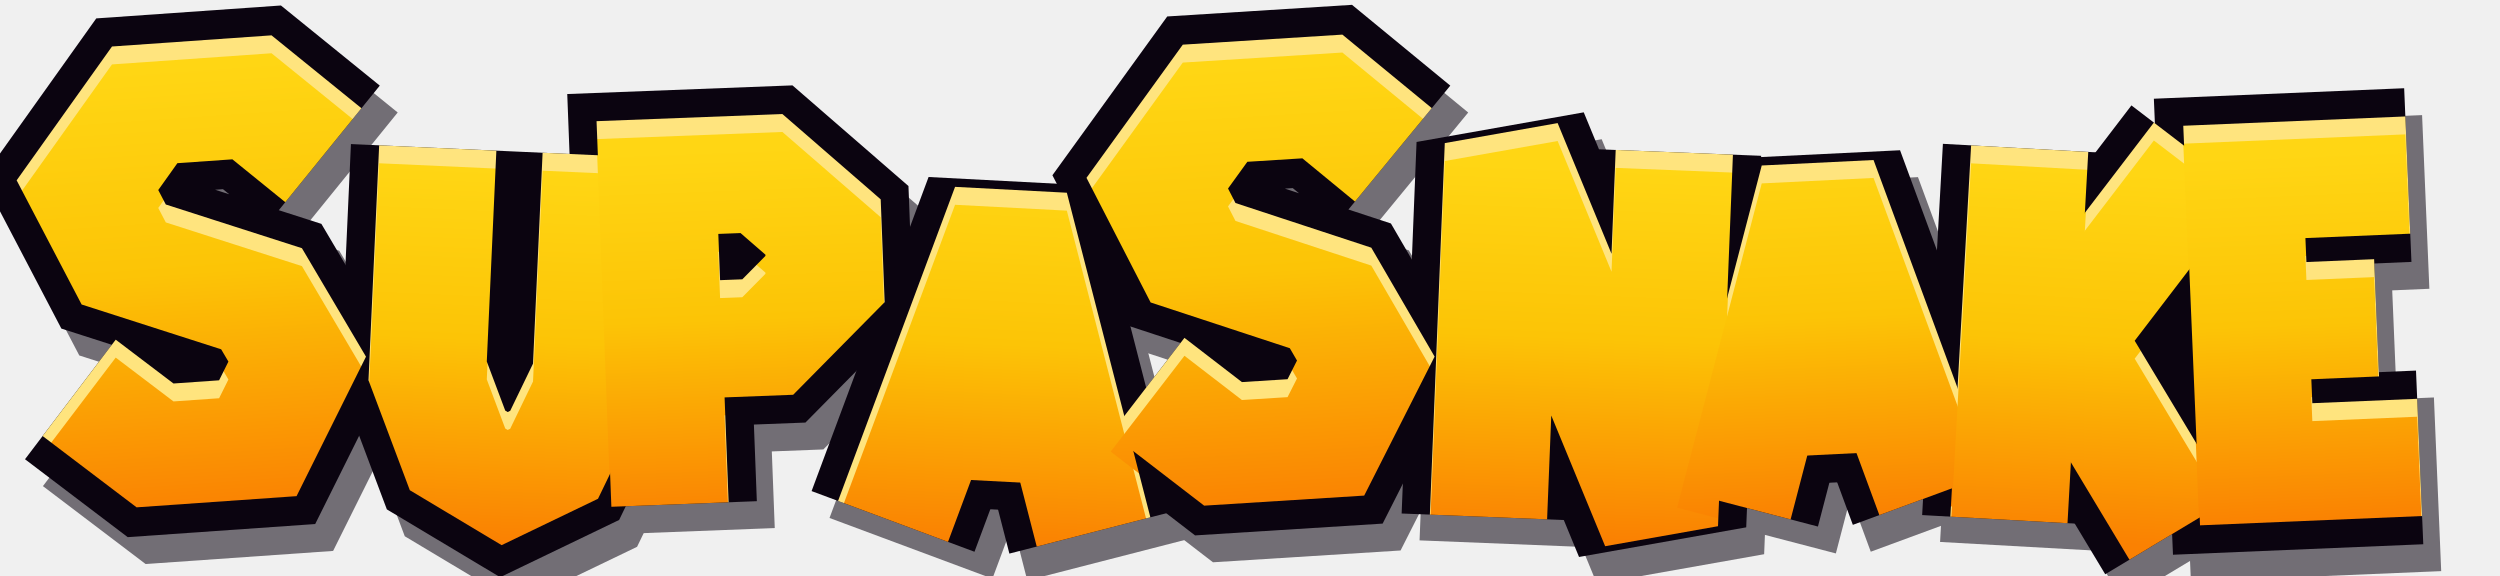
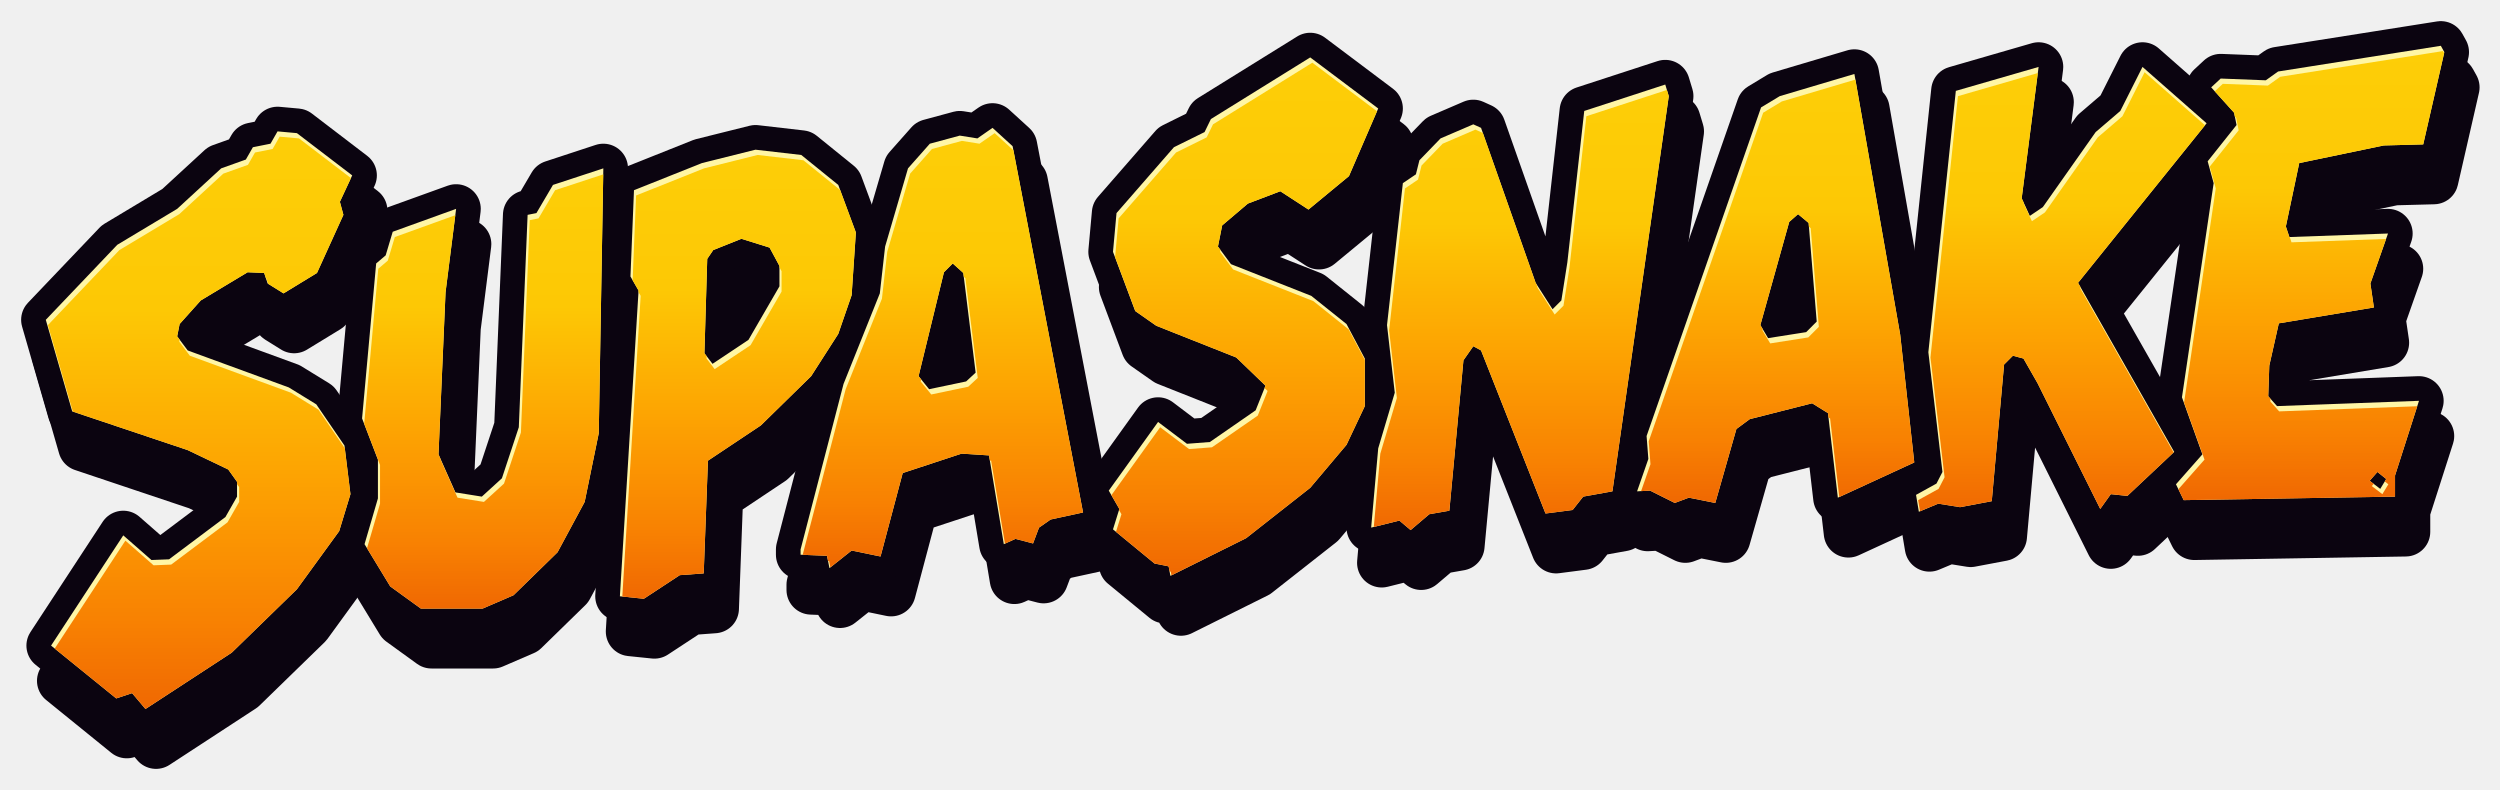
- <svg xmlns="http://www.w3.org/2000/svg" viewBox="-12.5 16 558.04 128.5" role="img" aria-label="SupaSnake">
+ <svg xmlns="http://www.w3.org/2000/svg" viewBox="-13 -13 709.8 224.1" role="img" aria-label="SupaSnake">
  <defs>
-     <linearGradient id="ss-letter" gradientUnits="userSpaceOnUse" x1="0" y1="0" x2="0" y2="100">
-       <stop offset="0" stop-color="#FFD614" />
-       <stop offset="0.46" stop-color="#FCC406" />
-       <stop offset="1" stop-color="#FA8102" />
+     <linearGradient id="ss-letter" x1="0" y1="0" x2="0" y2="1">
+       <stop offset="0" stop-color="#FDCE07" />
+       <stop offset="0.3" stop-color="#FDC805" />
+       <stop offset="0.58" stop-color="#FDA402" />
+       <stop offset="0.84" stop-color="#F88102" />
+       <stop offset="1" stop-color="#EF6602" />
    </linearGradient>
-     <mask id="ss-ink" maskUnits="userSpaceOnUse" x="-12.5" y="16" width="558.04" height="128.5">
-       <rect x="-12.5" y="16" width="558.04" height="128.5" fill="#000" />
-       <g fill="none" stroke="#fff" stroke-linecap="butt" stroke-linejoin="miter" stroke-miterlimit="3">
-         <g transform="translate(0 129) rotate(-4) scale(1) translate(0 -100)">
-           <path d="M65 26 L50 12 L26 12 L12 29 L19 45 L49 57 L56 71 L46 88 L23 88 L7 74" stroke-width="27" />
-         </g>
-         <g transform="translate(71.5 131.5) rotate(2.6) scale(0.83) translate(0 -100)">
-           <path d="M12 0 L12 60 L21 81 L34 88 L47 81 L56 60 L56 0" stroke-width="31.554" />
-         </g>
-         <g transform="translate(127.1 129) rotate(-2.2) scale(0.83) translate(0 -100)">
-           <path d="M12 100 L12 12 L40 12 L56 27 L56 41 L40 56 L12 56" stroke-width="31.554" />
-         </g>
-         <g transform="translate(179.38 132) rotate(3) scale(0.83) translate(0 -100)">
-           <path d="M9 100 L36 14 L63 100" stroke-width="31.554" />
-           <path d="M20 72 L52 72" stroke-width="31.554" />
-         </g>
-         <g transform="translate(238.3 128.5) rotate(-3.6) scale(1) translate(0 -100)">
-           <path d="M65 26 L50 12 L26 12 L12 29 L19 45 L49 57 L56 71 L46 88 L23 88 L7 74" stroke-width="27" />
-         </g>
-         <g transform="translate(309.8 131) rotate(2.3) scale(0.83) translate(0 -100)">
-           <path d="M12 100 L12 0 L58 100 L58 0" stroke-width="31.554" />
-         </g>
-         <g transform="translate(367.06 129) rotate(-2.8) scale(0.83) translate(0 -100)">
-           <path d="M9 100 L36 14 L63 100" stroke-width="31.554" />
-           <path d="M20 72 L52 72" stroke-width="31.554" />
-         </g>
-         <g transform="translate(425.98 131.5) rotate(3.2) scale(0.83) translate(0 -100)">
-           <path d="M12 0 L12 100" stroke-width="31.554" />
-           <path d="M58 0 L24 50 L58 100" stroke-width="31.554" />
-         </g>
-         <g transform="translate(481.58 130) rotate(-2.4) scale(0.83) translate(0 -100)">
-           <path d="M56 12 L12 12 L12 88 L56 88" stroke-width="31.554" />
-           <path d="M12 50 L46 50" stroke-width="31.554" />
-         </g>
-       </g>
-     </mask>
+     <clipPath id="ss-ink">
+       <path d="M65.8 24.3 L71.3 24.8 L87 36.8 L83.5 44.3 L84.5 48 L77 64.5 L67.5 70.3 L63 67.5 L62 64.5 L57.3 64.3 L44 72.3 L38 79 L37.3 82.5 L40.3 86.5 L69 97 L76.8 101.8 L84.8 113.5 L86.5 127.3 L83.3 137.8 L71.3 154.3 L52.8 172.3 L28.3 188.3 L24.5 183.8 L20 185.3 L1.5 170.3 L22 139 L30 146 L35 145.8 L51 133.8 L54.3 128 L54.3 123.8 L51.8 120.3 L40.3 114.8 L7.5 103.8 L0 77.8 L20.3 56.5 L37.3 46.3 L49.8 34.8 L56.8 32.3 L58.8 28.8 L63.8 27.8 Z" />
+       <path d="M158.3 34.8 L157 110 L153 129.5 L145.3 143.8 L132.8 156 L124 159.8 L106.5 159.8 L97.8 153.5 L90.5 141.5 L94.3 128.5 L94.3 117.5 L89.8 105.8 L93.8 61.8 L96.5 59.5 L98.5 52.8 L116.5 46.3 L113.5 70 L111.5 116 L116.3 126.8 L123.8 128 L129.5 122.8 L134.3 108.3 L136.8 48 L139.3 47.5 L144 39.5 Z" />
+       <path d="M201.5 29.5 L214.5 31 L225 39.5 L230 53 L228.8 70.8 L225 81.8 L217.3 93.8 L203 107.8 L188 117.8 L186.8 149.8 L180 150.3 L169.8 157 L163 156.3 L168.3 69.5 L166 65.5 L167 41 L186.3 33.3 Z M197.5 54.8 L189.5 58 L187.8 60.5 L187 87.3 L189.3 90.3 L199.5 83.5 L208.3 68.3 L208.3 62.5 L205.5 57.3 Z" />
+       <path d="M268.8 23.3 L274.5 28.5 L294.5 132.5 L285.3 134.5 L282 136.8 L280.3 141.3 L275.3 140 L272 141.5 L267.8 116.3 L260 115.8 L243.3 121.3 L237 145 L228.8 143.3 L222.5 148.3 L221.8 144.8 L214.3 144.5 L214.3 143 L226.5 96 L236.8 70.3 L238.3 57 L244.8 34.8 L251 27.8 L259.5 25.5 L264.5 26.3 Z M257.5 61.8 L255 64.3 L247.8 93.8 L250.8 97.5 L261.3 95.3 L264 92.8 L260.5 64.5 Z" />
+       <path d="M359 3.3 L378.3 17.8 L370 37 L358.5 46.5 L350.5 41.3 L341.3 44.8 L334 51 L332.8 57 L336.5 62 L359.3 71 L369.3 79 L374.5 88.8 L374.5 102.3 L369.3 113.3 L359 125.5 L340.8 139.8 L319.3 150.5 L318.8 147.8 L314.8 147 L303 137.3 L304.8 131.5 L301.8 126.3 L315.8 106.8 L324 113 L330.5 112.5 L343.5 103.5 L346.3 96.5 L338 88.5 L315.3 79.5 L309.3 75.3 L303 58.5 L304 47.5 L320.3 28.8 L329 24.5 L330.8 20.8 Z" />
+       <path d="M459.8 11 L460.8 14.3 L444.8 126.5 L436.5 128 L433.5 131.8 L425.8 132.8 L407.5 86.5 L405.3 85.3 L402.5 89.3 L398.5 132 L392.8 133 L387.5 137.5 L384.3 134.8 L376.3 136.8 L378.3 114.3 L383 98.5 L380.8 79.3 L385.3 39 L389 36.5 L390 32.5 L396 26.3 L405.3 22.3 L407.5 23.3 L423 67.3 L427.8 74.8 L430.3 72.3 L432 61.5 L436.8 18.5 Z" />
+       <path d="M513.5 8 L526.5 82 L530.5 118.3 L508.8 128.3 L506 104.3 L501.5 101.5 L483.8 106 L480 108.8 L474 129.8 L466.5 128.3 L462.5 129.8 L455.5 126.3 L451.8 126.5 L455 117.3 L454.5 110.8 L487 17.5 L492.3 14.3 Z M497.5 47.8 L495 50 L486.8 79.3 L489 83 L499.8 81.3 L502.8 78.3 L500.5 50.3 Z" />
+       <path d="M565.8 6 L561 43.3 L563.3 48.3 L567 45.8 L582 24.5 L589 18.5 L595.3 6 L613.5 22 L577 67.3 L604.3 115.3 L591 127.8 L586.3 127.3 L583.3 131.5 L565.5 95.8 L561.5 88.8 L558.5 88 L556 90.5 L552.5 129.3 L543.5 131 L537.3 130 L531.8 132.3 L531 127.5 L536.8 124.3 L538.5 121 L534.5 87 L542.3 12.8 Z" />
+       <path d="M680 0 L681 1.8 L675 28 L663.8 28.3 L639.8 33.3 L636 51.3 L637 54.3 L665 53.3 L660 67.5 L661 74.3 L634 78.8 L631.3 90.8 L631 99.5 L633.5 102.3 L673.8 100.8 L667 122 L667 128 L607 129 L604.8 124.5 L612.3 116 L606.5 99.8 L615.5 39 L613.8 32.8 L622 22.5 L621.3 19 L614.8 11.8 L617.5 9.3 L630.3 9.8 L633.8 7.3 Z M662 121 L659.8 123.5 L662.8 125.8 L664.5 123 Z" />
+     </clipPath>
  </defs>
-   <g fill="none" stroke="#0B0410" stroke-linecap="butt" stroke-linejoin="miter" stroke-miterlimit="3" transform="translate(4 6)" opacity="0.55">
-     <g transform="translate(0 129) rotate(-4) scale(1) translate(0 -100)">
-       <path d="M65 26 L50 12 L26 12 L12 29 L19 45 L49 57 L56 71 L46 88 L23 88 L7 74" stroke-width="40" />
-     </g>
-     <g transform="translate(71.5 131.5) rotate(2.6) scale(0.83) translate(0 -100)">
-       <path d="M12 0 L12 60 L21 81 L34 88 L47 81 L56 60 L56 0" stroke-width="46.747" />
-     </g>
-     <g transform="translate(127.1 129) rotate(-2.2) scale(0.83) translate(0 -100)">
-       <path d="M12 100 L12 12 L40 12 L56 27 L56 41 L40 56 L12 56" stroke-width="46.747" />
-     </g>
-     <g transform="translate(179.38 132) rotate(3) scale(0.83) translate(0 -100)">
-       <path d="M9 100 L36 14 L63 100" stroke-width="46.747" />
-       <path d="M20 72 L52 72" stroke-width="46.747" />
-     </g>
-     <g transform="translate(238.3 128.5) rotate(-3.6) scale(1) translate(0 -100)">
-       <path d="M65 26 L50 12 L26 12 L12 29 L19 45 L49 57 L56 71 L46 88 L23 88 L7 74" stroke-width="40" />
-     </g>
-     <g transform="translate(309.8 131) rotate(2.3) scale(0.83) translate(0 -100)">
-       <path d="M12 100 L12 0 L58 100 L58 0" stroke-width="46.747" />
-     </g>
-     <g transform="translate(367.06 129) rotate(-2.8) scale(0.83) translate(0 -100)">
-       <path d="M9 100 L36 14 L63 100" stroke-width="46.747" />
-       <path d="M20 72 L52 72" stroke-width="46.747" />
-     </g>
-     <g transform="translate(425.98 131.5) rotate(3.2) scale(0.83) translate(0 -100)">
-       <path d="M12 0 L12 100" stroke-width="46.747" />
-       <path d="M58 0 L24 50 L58 100" stroke-width="46.747" />
-     </g>
-     <g transform="translate(481.58 130) rotate(-2.4) scale(0.83) translate(0 -100)">
-       <path d="M56 12 L12 12 L12 88 L56 88" stroke-width="46.747" />
-       <path d="M12 50 L46 50" stroke-width="46.747" />
-     </g>
+   <g fill="#0B0410" stroke="#0B0410" stroke-width="14" stroke-linejoin="round" transform="translate(3 10)">
+     <path d="M65.8 24.3 L71.3 24.8 L87 36.8 L83.5 44.3 L84.5 48 L77 64.5 L67.5 70.3 L63 67.5 L62 64.5 L57.3 64.3 L44 72.3 L38 79 L37.3 82.5 L40.3 86.5 L69 97 L76.8 101.8 L84.8 113.5 L86.5 127.3 L83.3 137.8 L71.3 154.3 L52.8 172.3 L28.3 188.3 L24.5 183.8 L20 185.3 L1.5 170.3 L22 139 L30 146 L35 145.8 L51 133.8 L54.3 128 L54.3 123.8 L51.8 120.3 L40.3 114.8 L7.5 103.8 L0 77.8 L20.3 56.5 L37.3 46.3 L49.8 34.8 L56.8 32.3 L58.8 28.8 L63.8 27.8 Z" />
+     <path d="M158.3 34.8 L157 110 L153 129.5 L145.3 143.8 L132.8 156 L124 159.8 L106.5 159.8 L97.8 153.5 L90.5 141.5 L94.3 128.5 L94.3 117.5 L89.8 105.8 L93.8 61.8 L96.5 59.5 L98.5 52.8 L116.5 46.3 L113.5 70 L111.5 116 L116.3 126.8 L123.8 128 L129.5 122.8 L134.3 108.3 L136.8 48 L139.3 47.5 L144 39.5 Z" />
+     <path d="M201.5 29.5 L214.5 31 L225 39.5 L230 53 L228.8 70.8 L225 81.8 L217.3 93.8 L203 107.8 L188 117.8 L186.8 149.8 L180 150.3 L169.8 157 L163 156.3 L168.3 69.5 L166 65.5 L167 41 L186.3 33.3 Z M197.5 54.8 L189.5 58 L187.8 60.5 L187 87.3 L189.3 90.3 L199.5 83.5 L208.3 68.3 L208.3 62.5 L205.5 57.3 Z" />
+     <path d="M268.8 23.3 L274.5 28.5 L294.5 132.5 L285.3 134.5 L282 136.8 L280.3 141.3 L275.3 140 L272 141.5 L267.8 116.3 L260 115.8 L243.3 121.3 L237 145 L228.8 143.3 L222.5 148.3 L221.8 144.8 L214.3 144.5 L214.3 143 L226.5 96 L236.8 70.3 L238.3 57 L244.8 34.8 L251 27.8 L259.5 25.5 L264.5 26.3 Z M257.5 61.8 L255 64.3 L247.8 93.8 L250.8 97.5 L261.3 95.3 L264 92.8 L260.5 64.5 Z" />
+     <path d="M359 3.3 L378.3 17.8 L370 37 L358.5 46.5 L350.5 41.3 L341.3 44.8 L334 51 L332.8 57 L336.5 62 L359.3 71 L369.3 79 L374.5 88.8 L374.5 102.3 L369.3 113.3 L359 125.5 L340.8 139.8 L319.3 150.5 L318.8 147.8 L314.8 147 L303 137.3 L304.8 131.5 L301.8 126.3 L315.8 106.8 L324 113 L330.5 112.5 L343.5 103.5 L346.3 96.5 L338 88.5 L315.3 79.5 L309.3 75.3 L303 58.5 L304 47.5 L320.3 28.8 L329 24.5 L330.8 20.8 Z" />
+     <path d="M459.8 11 L460.8 14.3 L444.8 126.5 L436.5 128 L433.5 131.8 L425.8 132.8 L407.5 86.5 L405.3 85.3 L402.5 89.3 L398.5 132 L392.8 133 L387.5 137.5 L384.3 134.8 L376.3 136.8 L378.3 114.3 L383 98.5 L380.8 79.3 L385.3 39 L389 36.5 L390 32.5 L396 26.3 L405.3 22.3 L407.5 23.3 L423 67.3 L427.8 74.8 L430.3 72.3 L432 61.5 L436.8 18.5 Z" />
+     <path d="M513.5 8 L526.5 82 L530.5 118.3 L508.8 128.3 L506 104.3 L501.5 101.5 L483.8 106 L480 108.8 L474 129.8 L466.5 128.3 L462.5 129.8 L455.5 126.3 L451.8 126.5 L455 117.3 L454.5 110.8 L487 17.5 L492.3 14.3 Z M497.5 47.8 L495 50 L486.8 79.3 L489 83 L499.8 81.3 L502.8 78.3 L500.5 50.3 Z" />
+     <path d="M565.8 6 L561 43.3 L563.3 48.3 L567 45.8 L582 24.5 L589 18.5 L595.3 6 L613.5 22 L577 67.3 L604.3 115.3 L591 127.8 L586.3 127.3 L583.3 131.5 L565.5 95.8 L561.5 88.8 L558.5 88 L556 90.5 L552.5 129.3 L543.5 131 L537.3 130 L531.8 132.3 L531 127.5 L536.8 124.3 L538.5 121 L534.5 87 L542.3 12.8 Z" />
+     <path d="M680 0 L681 1.8 L675 28 L663.8 28.3 L639.8 33.3 L636 51.3 L637 54.3 L665 53.3 L660 67.5 L661 74.3 L634 78.8 L631.3 90.8 L631 99.5 L633.5 102.3 L673.8 100.8 L667 122 L667 128 L607 129 L604.8 124.5 L612.3 116 L606.5 99.8 L615.5 39 L613.8 32.8 L622 22.5 L621.3 19 L614.8 11.8 L617.5 9.3 L630.3 9.8 L633.8 7.3 Z M662 121 L659.8 123.5 L662.8 125.8 L664.5 123 Z" />
  </g>
-   <g fill="none" stroke="#0B0410" stroke-linecap="butt" stroke-linejoin="miter" stroke-miterlimit="3">
-     <g transform="translate(0 129) rotate(-4) scale(1) translate(0 -100)">
-       <path d="M65 26 L50 12 L26 12 L12 29 L19 45 L49 57 L56 71 L46 88 L23 88 L7 74" stroke-width="40" />
-     </g>
-     <g transform="translate(71.5 131.5) rotate(2.6) scale(0.83) translate(0 -100)">
-       <path d="M12 0 L12 60 L21 81 L34 88 L47 81 L56 60 L56 0" stroke-width="46.747" />
-     </g>
-     <g transform="translate(127.1 129) rotate(-2.2) scale(0.83) translate(0 -100)">
-       <path d="M12 100 L12 12 L40 12 L56 27 L56 41 L40 56 L12 56" stroke-width="46.747" />
-     </g>
-     <g transform="translate(179.38 132) rotate(3) scale(0.83) translate(0 -100)">
-       <path d="M9 100 L36 14 L63 100" stroke-width="46.747" />
-       <path d="M20 72 L52 72" stroke-width="46.747" />
-     </g>
-     <g transform="translate(238.3 128.5) rotate(-3.6) scale(1) translate(0 -100)">
-       <path d="M65 26 L50 12 L26 12 L12 29 L19 45 L49 57 L56 71 L46 88 L23 88 L7 74" stroke-width="40" />
-     </g>
-     <g transform="translate(309.8 131) rotate(2.3) scale(0.83) translate(0 -100)">
-       <path d="M12 100 L12 0 L58 100 L58 0" stroke-width="46.747" />
-     </g>
-     <g transform="translate(367.06 129) rotate(-2.8) scale(0.83) translate(0 -100)">
-       <path d="M9 100 L36 14 L63 100" stroke-width="46.747" />
-       <path d="M20 72 L52 72" stroke-width="46.747" />
-     </g>
-     <g transform="translate(425.98 131.5) rotate(3.2) scale(0.83) translate(0 -100)">
-       <path d="M12 0 L12 100" stroke-width="46.747" />
-       <path d="M58 0 L24 50 L58 100" stroke-width="46.747" />
-     </g>
-     <g transform="translate(481.58 130) rotate(-2.4) scale(0.83) translate(0 -100)">
-       <path d="M56 12 L12 12 L12 88 L56 88" stroke-width="46.747" />
-       <path d="M12 50 L46 50" stroke-width="46.747" />
-     </g>
+   <g fill="#0B0410" stroke="#0B0410" stroke-width="14" stroke-linejoin="round">
+     <path d="M65.8 24.3 L71.3 24.8 L87 36.8 L83.5 44.3 L84.5 48 L77 64.5 L67.5 70.3 L63 67.5 L62 64.5 L57.3 64.3 L44 72.3 L38 79 L37.3 82.5 L40.3 86.5 L69 97 L76.8 101.8 L84.8 113.5 L86.5 127.3 L83.3 137.8 L71.3 154.3 L52.8 172.3 L28.3 188.3 L24.5 183.8 L20 185.3 L1.5 170.3 L22 139 L30 146 L35 145.8 L51 133.8 L54.3 128 L54.3 123.8 L51.8 120.3 L40.3 114.8 L7.5 103.8 L0 77.8 L20.3 56.5 L37.3 46.3 L49.8 34.8 L56.8 32.3 L58.8 28.8 L63.8 27.8 Z" />
+     <path d="M158.3 34.8 L157 110 L153 129.5 L145.3 143.8 L132.8 156 L124 159.8 L106.5 159.8 L97.8 153.5 L90.5 141.5 L94.3 128.5 L94.3 117.5 L89.8 105.8 L93.8 61.8 L96.5 59.5 L98.5 52.8 L116.5 46.3 L113.5 70 L111.5 116 L116.3 126.8 L123.8 128 L129.5 122.8 L134.3 108.3 L136.8 48 L139.3 47.5 L144 39.5 Z" />
+     <path d="M201.5 29.5 L214.5 31 L225 39.5 L230 53 L228.8 70.8 L225 81.8 L217.3 93.8 L203 107.8 L188 117.8 L186.8 149.8 L180 150.3 L169.8 157 L163 156.3 L168.3 69.5 L166 65.5 L167 41 L186.3 33.3 Z M197.5 54.8 L189.5 58 L187.8 60.5 L187 87.3 L189.3 90.3 L199.5 83.5 L208.3 68.3 L208.3 62.5 L205.5 57.3 Z" />
+     <path d="M268.8 23.3 L274.5 28.5 L294.5 132.5 L285.3 134.5 L282 136.8 L280.3 141.3 L275.3 140 L272 141.5 L267.8 116.3 L260 115.8 L243.3 121.3 L237 145 L228.8 143.3 L222.5 148.3 L221.8 144.8 L214.3 144.5 L214.3 143 L226.5 96 L236.8 70.3 L238.3 57 L244.8 34.8 L251 27.8 L259.5 25.5 L264.5 26.3 Z M257.5 61.8 L255 64.3 L247.8 93.8 L250.8 97.5 L261.3 95.3 L264 92.8 L260.5 64.5 Z" />
+     <path d="M359 3.3 L378.3 17.8 L370 37 L358.5 46.5 L350.5 41.3 L341.3 44.8 L334 51 L332.8 57 L336.5 62 L359.3 71 L369.3 79 L374.5 88.8 L374.5 102.3 L369.3 113.3 L359 125.5 L340.8 139.8 L319.3 150.5 L318.8 147.8 L314.8 147 L303 137.3 L304.8 131.5 L301.8 126.3 L315.8 106.8 L324 113 L330.5 112.5 L343.5 103.5 L346.3 96.5 L338 88.5 L315.3 79.5 L309.3 75.3 L303 58.5 L304 47.5 L320.3 28.8 L329 24.5 L330.8 20.8 Z" />
+     <path d="M459.8 11 L460.8 14.3 L444.8 126.5 L436.5 128 L433.5 131.8 L425.8 132.8 L407.5 86.5 L405.3 85.3 L402.5 89.3 L398.5 132 L392.8 133 L387.5 137.5 L384.3 134.8 L376.3 136.8 L378.3 114.3 L383 98.5 L380.8 79.3 L385.3 39 L389 36.5 L390 32.5 L396 26.3 L405.3 22.3 L407.5 23.3 L423 67.3 L427.8 74.8 L430.3 72.3 L432 61.5 L436.8 18.5 Z" />
+     <path d="M513.5 8 L526.5 82 L530.5 118.3 L508.8 128.3 L506 104.3 L501.5 101.5 L483.8 106 L480 108.8 L474 129.8 L466.5 128.3 L462.5 129.8 L455.5 126.3 L451.8 126.5 L455 117.3 L454.5 110.8 L487 17.5 L492.3 14.3 Z M497.5 47.8 L495 50 L486.8 79.3 L489 83 L499.8 81.3 L502.8 78.3 L500.5 50.3 Z" />
+     <path d="M565.8 6 L561 43.3 L563.3 48.3 L567 45.8 L582 24.5 L589 18.5 L595.3 6 L613.5 22 L577 67.3 L604.3 115.3 L591 127.8 L586.3 127.3 L583.3 131.5 L565.5 95.8 L561.5 88.8 L558.5 88 L556 90.5 L552.5 129.3 L543.5 131 L537.3 130 L531.8 132.3 L531 127.5 L536.8 124.3 L538.5 121 L534.5 87 L542.3 12.8 Z" />
+     <path d="M680 0 L681 1.8 L675 28 L663.8 28.3 L639.8 33.3 L636 51.3 L637 54.3 L665 53.3 L660 67.5 L661 74.3 L634 78.8 L631.3 90.8 L631 99.5 L633.5 102.3 L673.8 100.8 L667 122 L667 128 L607 129 L604.8 124.5 L612.3 116 L606.5 99.8 L615.5 39 L613.8 32.8 L622 22.5 L621.3 19 L614.8 11.8 L617.5 9.3 L630.3 9.8 L633.8 7.3 Z M662 121 L659.8 123.5 L662.8 125.8 L664.5 123 Z" />
  </g>
-   <g mask="url(#ss-ink)">
-     <rect x="-12.5" y="16" width="558.04" height="128.5" fill="#FFE47E" />
-     <g fill="none" stroke="url(#ss-letter)" stroke-linecap="butt" stroke-linejoin="miter" stroke-miterlimit="3" transform="translate(0 4)">
-       <g transform="translate(0 129) rotate(-4) scale(1) translate(0 -100)">
-         <path d="M65 26 L50 12 L26 12 L12 29 L19 45 L49 57 L56 71 L46 88 L23 88 L7 74" stroke-width="27" />
-       </g>
-       <g transform="translate(71.5 131.5) rotate(2.6) scale(0.83) translate(0 -100)">
-         <path d="M12 0 L12 60 L21 81 L34 88 L47 81 L56 60 L56 0" stroke-width="31.554" />
-       </g>
-       <g transform="translate(127.1 129) rotate(-2.2) scale(0.83) translate(0 -100)">
-         <path d="M12 100 L12 12 L40 12 L56 27 L56 41 L40 56 L12 56" stroke-width="31.554" />
-       </g>
-       <g transform="translate(179.38 132) rotate(3) scale(0.83) translate(0 -100)">
-         <path d="M9 100 L36 14 L63 100" stroke-width="31.554" />
-         <path d="M20 72 L52 72" stroke-width="31.554" />
-       </g>
-       <g transform="translate(238.3 128.5) rotate(-3.6) scale(1) translate(0 -100)">
-         <path d="M65 26 L50 12 L26 12 L12 29 L19 45 L49 57 L56 71 L46 88 L23 88 L7 74" stroke-width="27" />
-       </g>
-       <g transform="translate(309.8 131) rotate(2.3) scale(0.83) translate(0 -100)">
-         <path d="M12 100 L12 0 L58 100 L58 0" stroke-width="31.554" />
-       </g>
-       <g transform="translate(367.06 129) rotate(-2.8) scale(0.83) translate(0 -100)">
-         <path d="M9 100 L36 14 L63 100" stroke-width="31.554" />
-         <path d="M20 72 L52 72" stroke-width="31.554" />
-       </g>
-       <g transform="translate(425.98 131.5) rotate(3.2) scale(0.83) translate(0 -100)">
-         <path d="M12 0 L12 100" stroke-width="31.554" />
-         <path d="M58 0 L24 50 L58 100" stroke-width="31.554" />
-       </g>
-       <g transform="translate(481.58 130) rotate(-2.4) scale(0.83) translate(0 -100)">
-         <path d="M56 12 L12 12 L12 88 L56 88" stroke-width="31.554" />
-         <path d="M12 50 L46 50" stroke-width="31.554" />
-       </g>
+   <g clip-path="url(#ss-ink)">
+     <rect x="-13" y="-13" width="709.8" height="224.1" fill="#FFF6A5" />
+     <g transform="translate(0.6 1.5)">
+       <path d="M65.8 24.3 L71.3 24.8 L87 36.8 L83.5 44.3 L84.5 48 L77 64.5 L67.5 70.3 L63 67.5 L62 64.5 L57.3 64.3 L44 72.3 L38 79 L37.3 82.5 L40.3 86.5 L69 97 L76.8 101.8 L84.8 113.5 L86.5 127.3 L83.3 137.8 L71.3 154.3 L52.8 172.3 L28.3 188.3 L24.5 183.8 L20 185.3 L1.5 170.3 L22 139 L30 146 L35 145.8 L51 133.8 L54.3 128 L54.3 123.8 L51.8 120.3 L40.3 114.8 L7.5 103.8 L0 77.8 L20.3 56.5 L37.3 46.3 L49.8 34.8 L56.8 32.3 L58.8 28.8 L63.8 27.8 Z" fill="url(#ss-letter)" />
+       <path d="M158.3 34.8 L157 110 L153 129.5 L145.3 143.8 L132.8 156 L124 159.8 L106.5 159.8 L97.8 153.5 L90.5 141.5 L94.3 128.5 L94.3 117.5 L89.8 105.8 L93.8 61.8 L96.5 59.5 L98.5 52.8 L116.5 46.3 L113.5 70 L111.5 116 L116.3 126.8 L123.8 128 L129.5 122.8 L134.3 108.3 L136.8 48 L139.3 47.5 L144 39.5 Z" fill="url(#ss-letter)" />
+       <path d="M201.5 29.5 L214.5 31 L225 39.5 L230 53 L228.8 70.8 L225 81.8 L217.3 93.8 L203 107.8 L188 117.8 L186.8 149.8 L180 150.3 L169.8 157 L163 156.3 L168.3 69.5 L166 65.5 L167 41 L186.3 33.3 Z M197.5 54.8 L189.5 58 L187.8 60.5 L187 87.3 L189.3 90.3 L199.5 83.5 L208.3 68.3 L208.3 62.5 L205.5 57.3 Z" fill="url(#ss-letter)" />
+       <path d="M268.8 23.3 L274.5 28.5 L294.5 132.5 L285.3 134.5 L282 136.8 L280.3 141.3 L275.3 140 L272 141.5 L267.8 116.3 L260 115.8 L243.3 121.3 L237 145 L228.8 143.3 L222.5 148.3 L221.8 144.8 L214.3 144.5 L214.3 143 L226.5 96 L236.8 70.3 L238.3 57 L244.8 34.8 L251 27.8 L259.5 25.5 L264.5 26.3 Z M257.5 61.8 L255 64.3 L247.8 93.8 L250.8 97.5 L261.3 95.3 L264 92.8 L260.5 64.5 Z" fill="url(#ss-letter)" />
+       <path d="M359 3.3 L378.3 17.8 L370 37 L358.5 46.5 L350.5 41.3 L341.3 44.8 L334 51 L332.8 57 L336.5 62 L359.3 71 L369.3 79 L374.5 88.8 L374.5 102.3 L369.3 113.3 L359 125.5 L340.8 139.8 L319.3 150.5 L318.8 147.8 L314.8 147 L303 137.3 L304.8 131.5 L301.8 126.3 L315.8 106.8 L324 113 L330.5 112.5 L343.5 103.5 L346.3 96.5 L338 88.5 L315.3 79.5 L309.3 75.3 L303 58.5 L304 47.5 L320.3 28.8 L329 24.5 L330.8 20.8 Z" fill="url(#ss-letter)" />
+       <path d="M459.8 11 L460.8 14.3 L444.8 126.5 L436.5 128 L433.5 131.8 L425.8 132.8 L407.5 86.5 L405.3 85.3 L402.5 89.3 L398.5 132 L392.8 133 L387.5 137.5 L384.3 134.8 L376.3 136.8 L378.3 114.3 L383 98.5 L380.8 79.3 L385.3 39 L389 36.5 L390 32.5 L396 26.3 L405.3 22.3 L407.5 23.3 L423 67.3 L427.8 74.8 L430.3 72.3 L432 61.5 L436.8 18.5 Z" fill="url(#ss-letter)" />
+       <path d="M513.5 8 L526.5 82 L530.5 118.3 L508.8 128.3 L506 104.3 L501.5 101.5 L483.8 106 L480 108.8 L474 129.8 L466.5 128.3 L462.5 129.8 L455.5 126.3 L451.8 126.5 L455 117.3 L454.5 110.8 L487 17.5 L492.3 14.3 Z M497.5 47.8 L495 50 L486.8 79.3 L489 83 L499.8 81.3 L502.8 78.3 L500.5 50.3 Z" fill="url(#ss-letter)" />
+       <path d="M565.8 6 L561 43.3 L563.3 48.3 L567 45.8 L582 24.5 L589 18.5 L595.3 6 L613.5 22 L577 67.3 L604.3 115.3 L591 127.8 L586.3 127.3 L583.3 131.5 L565.5 95.8 L561.5 88.8 L558.5 88 L556 90.5 L552.5 129.3 L543.5 131 L537.3 130 L531.8 132.3 L531 127.5 L536.8 124.3 L538.5 121 L534.5 87 L542.3 12.8 Z" fill="url(#ss-letter)" />
+       <path d="M680 0 L681 1.8 L675 28 L663.8 28.3 L639.8 33.3 L636 51.3 L637 54.3 L665 53.3 L660 67.5 L661 74.3 L634 78.8 L631.3 90.8 L631 99.5 L633.5 102.3 L673.8 100.8 L667 122 L667 128 L607 129 L604.8 124.5 L612.3 116 L606.5 99.8 L615.5 39 L613.8 32.8 L622 22.5 L621.3 19 L614.8 11.8 L617.5 9.3 L630.3 9.8 L633.8 7.3 Z M662 121 L659.8 123.5 L662.8 125.8 L664.5 123 Z" fill="url(#ss-letter)" />
    </g>
  </g>
</svg>
